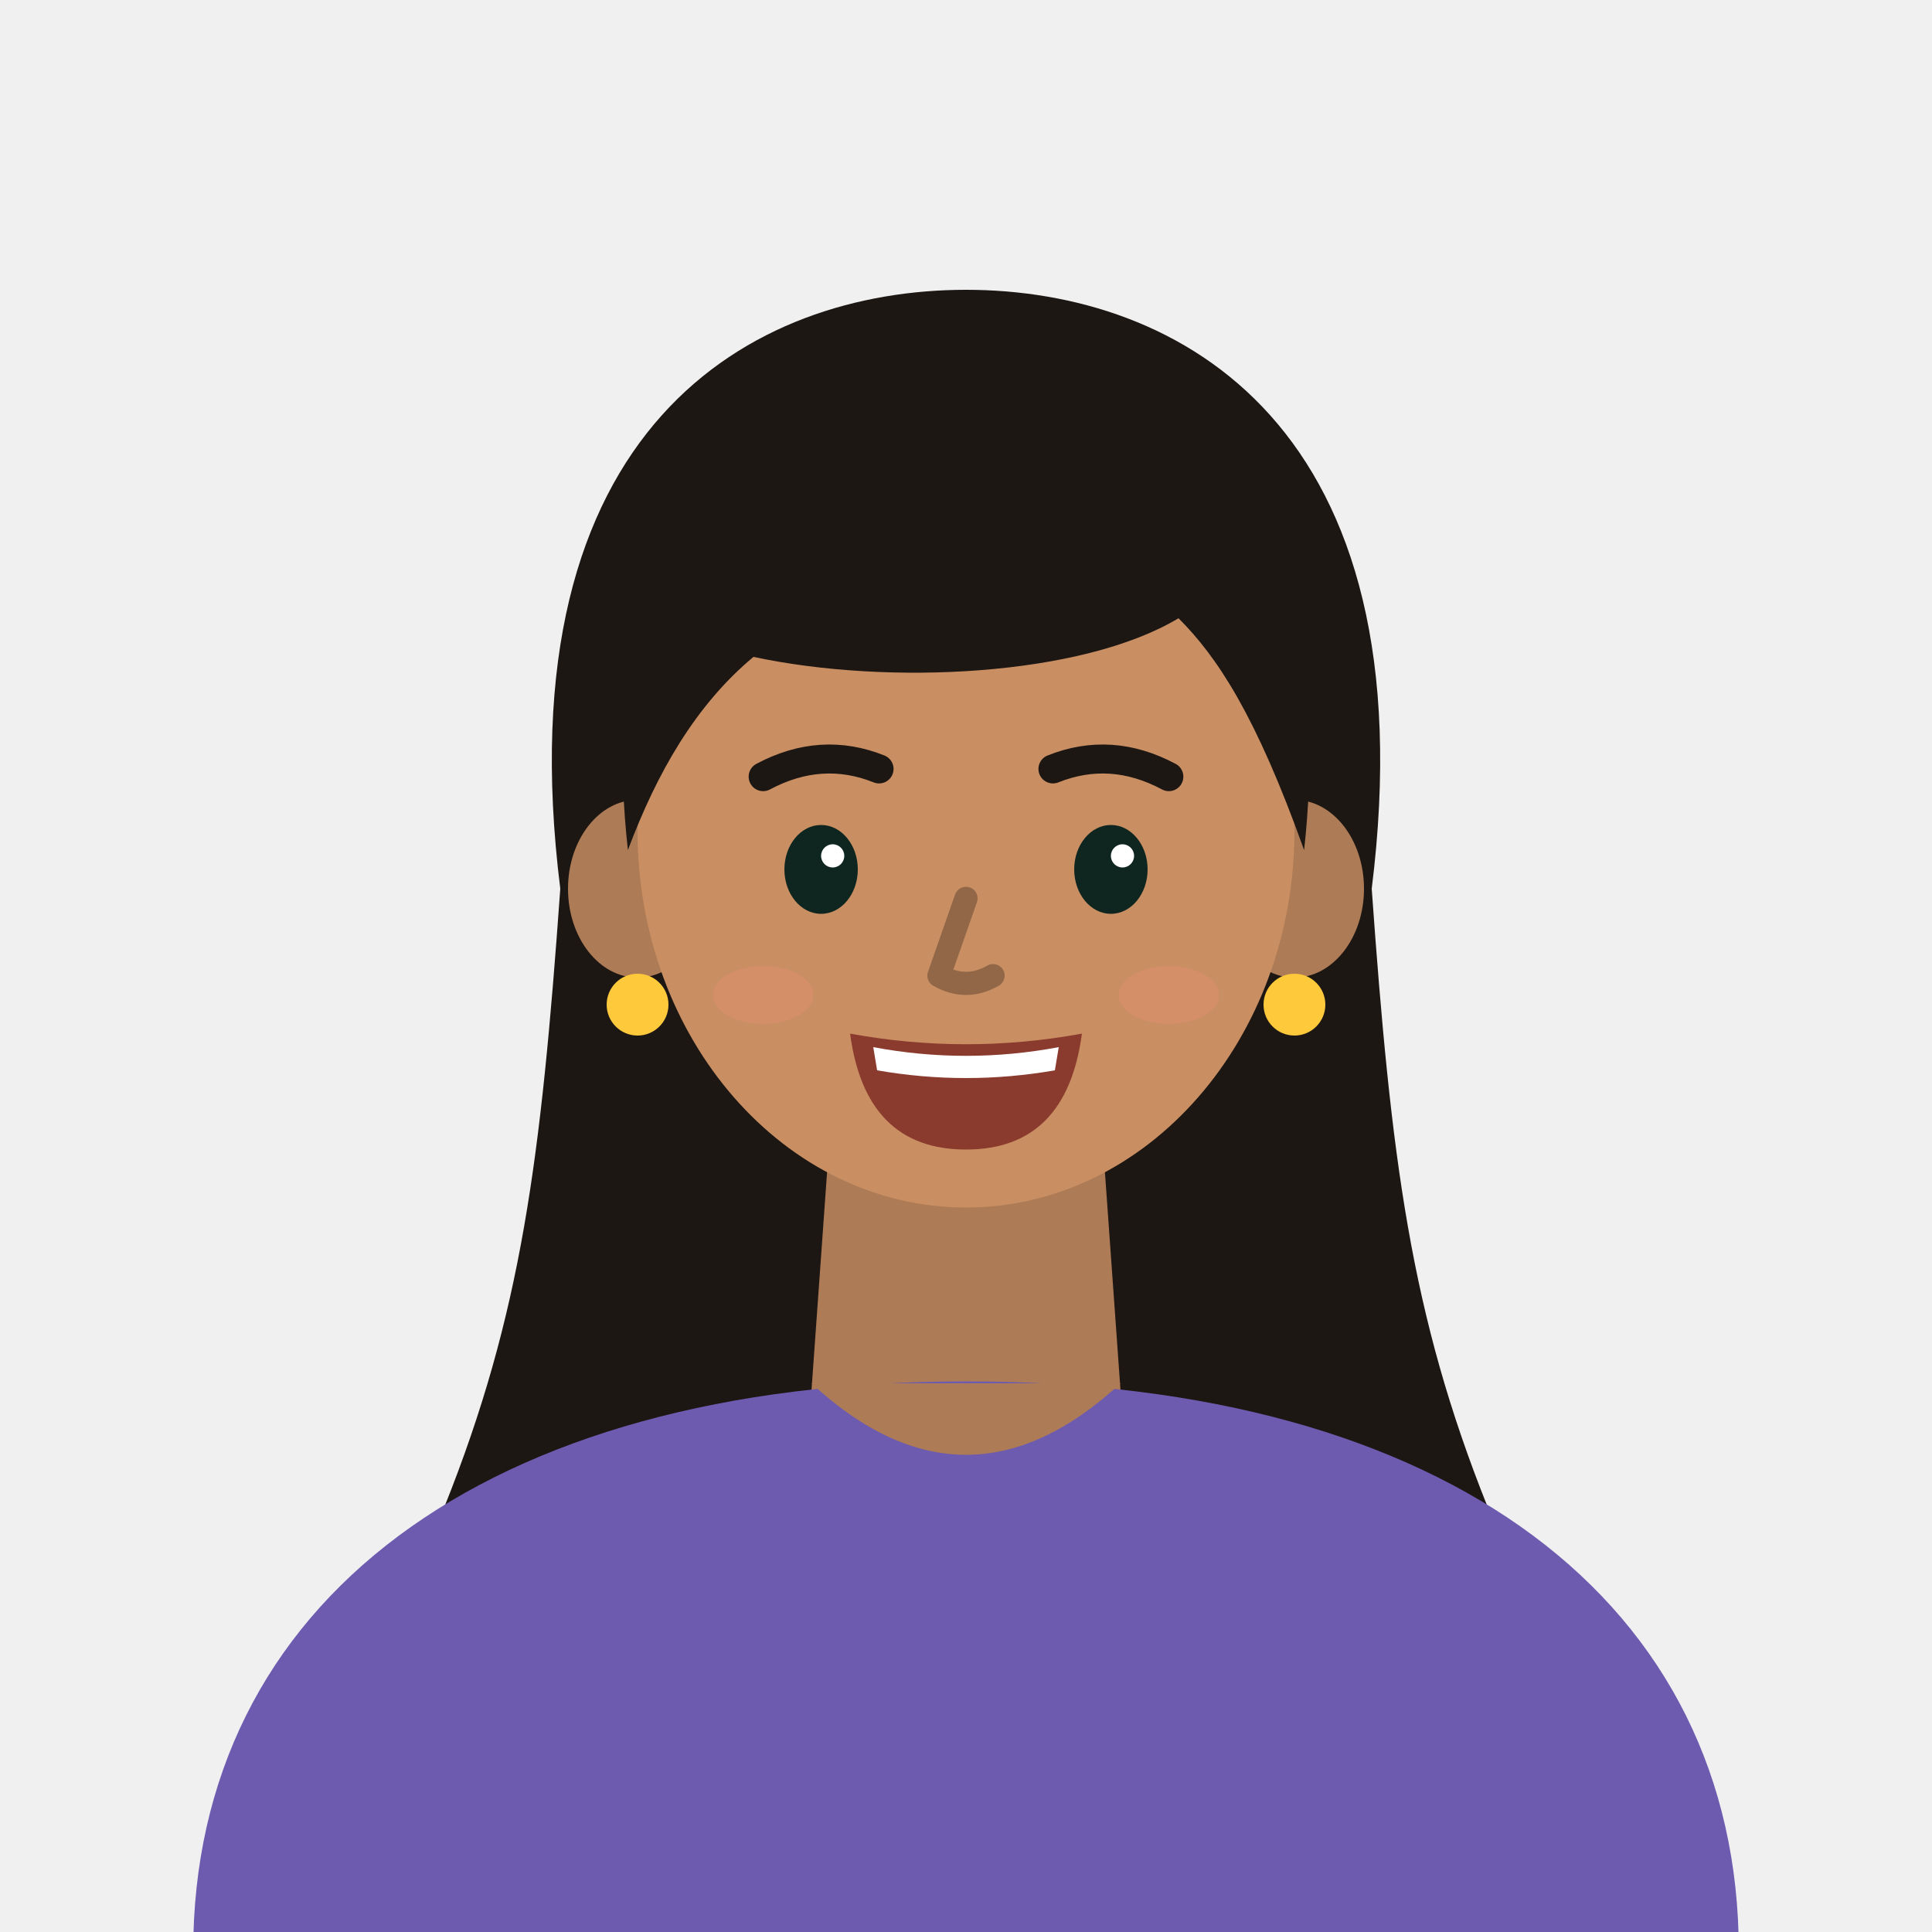
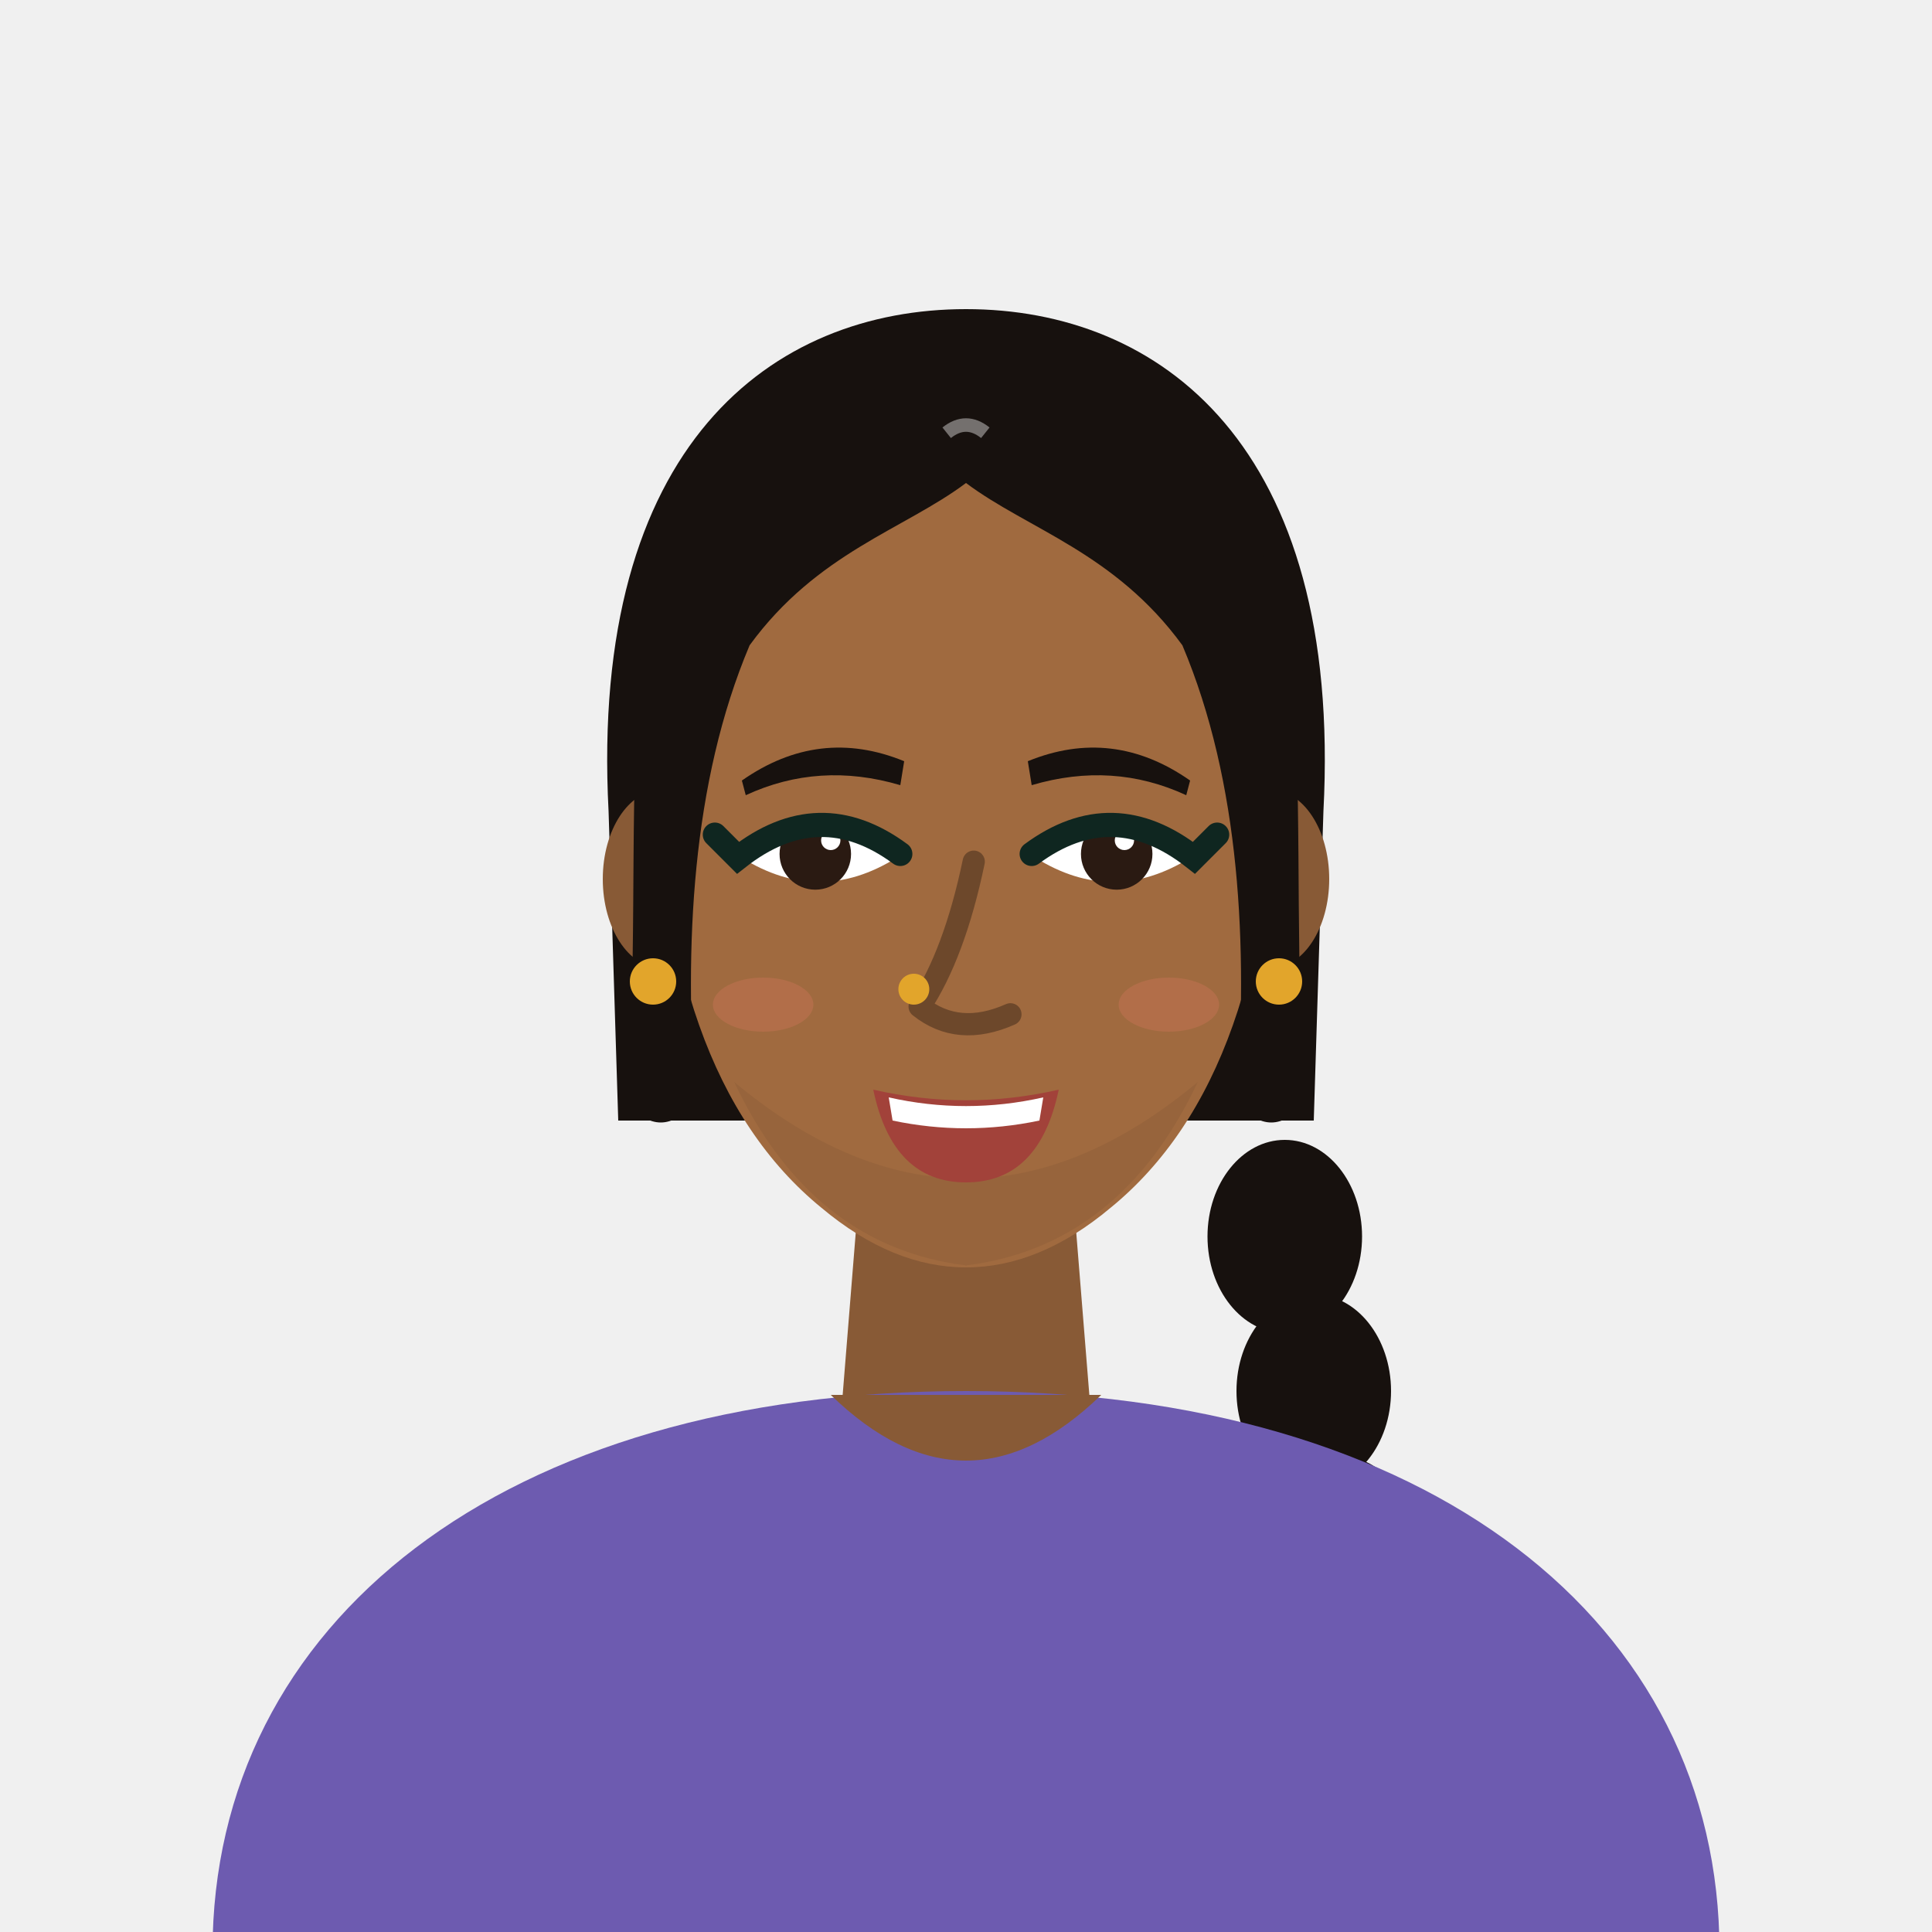
<svg xmlns="http://www.w3.org/2000/svg" viewBox="0 0 100 100" width="400" height="400">
-   <path d="M29 46C26 22 39 15 50 15C61 15 74 22 71 46C72 60 73 68 77 78L23 78C27 68 28 60 29 46Z" fill="#1d1714" />
-   <path d="M43 58L57 58L58 72L42 72Z" fill="#ad7b55" />
-   <path d="M10 101C10 83 25 71.5 50 71.5C75 71.5 90 83 90 101Z" fill="#6d5bb0" />
-   <path d="M42 71.6Q50 79 58 71.6Z" fill="#ad7b55" />
-   <ellipse cx="33" cy="46" rx="3.6" ry="4.6" fill="#ad7b55" />
-   <ellipse cx="67" cy="46" rx="3.6" ry="4.6" fill="#ad7b55" />
-   <ellipse cx="50" cy="43" rx="17" ry="19.5" fill="#c98f63" />
-   <ellipse cx="42.5" cy="45" rx="1.9" ry="2.3" fill="#0f2620" />
-   <ellipse cx="57.5" cy="45" rx="1.9" ry="2.3" fill="#0f2620" />
-   <circle cx="43.1" cy="44.3" r=".6" fill="#fff" />
-   <circle cx="58.1" cy="44.3" r=".6" fill="#fff" />
-   <path d="M39.5 40.2Q42.5 38.6 45.5 39.8M54.5 39.8Q57.5 38.6 60.5 40.2" fill="none" stroke="#1d1714" stroke-width="1.5" stroke-linecap="round" />
-   <path d="M50 46.5L48.6 50.5Q50 51.3 51.4 50.5" fill="none" stroke="#916747" stroke-width="1.2" stroke-linecap="round" stroke-linejoin="round" />
-   <ellipse cx="39.5" cy="51.5" rx="2.6" ry="1.5" fill="#e88b73" opacity=".35" />
-   <ellipse cx="60.5" cy="51.5" rx="2.6" ry="1.5" fill="#e88b73" opacity=".35" />
-   <path d="M44 53.5Q50 54.6 56 53.5Q55.2 59.5 50 59.5Q44.8 59.5 44 53.5Z" fill="#8a3b2e" />
-   <path d="M45.2 54.2Q50 55.1 54.8 54.2L54.6 55.4Q50 56.2 45.4 55.4Z" fill="#fff" />
-   <path d="M32.5 44C30.5 26 40 19.5 50 19.5C60 19.5 69.5 26 67.5 44C65 37 63 34 61 32C56 35 46 35.5 39 34C36 36.5 34 40 32.5 44Z" fill="#1d1714" />
-   <circle cx="33" cy="52" r="1.6" fill="#ffc93c" />
-   <circle cx="67" cy="52" r="1.6" fill="#ffc93c" />
+   <path d="M31.5 42C30.5 23 40 16 50 16C60 16 69.5 23 68.5 42L68 58L32 58Z" fill="#17110e" />
+   <g fill="#17110e">
+     <ellipse cx="66.5" cy="64" rx="4" ry="5" />
+     <ellipse cx="68" cy="72" rx="4" ry="5" />
+     <ellipse cx="69.5" cy="80" rx="3.6" ry="4.6" />
+     <ellipse cx="70.5" cy="87" rx="3" ry="4" />
+   </g>
+   <path d="M69 90L72.5 95" stroke="#c62828" stroke-width="2" stroke-linecap="round" />
+   <path d="M44.6 60L55.4 60L56.4 72.4L43.6 72.4Z" fill="#885a36" />
+   <path d="M11 101C11 84 26 72 50 72C74 72 89 84 89 101Z" fill="#6d5bb0" />
+   <path d="M43 72.2Q50 79 57 72.2Z" fill="#885a36" />
+   <ellipse cx="34.2" cy="45.5" rx="3" ry="4.6" fill="#885a36" />
+   <ellipse cx="65.8" cy="45.5" rx="3" ry="4.6" fill="#885a36" />
+   <path d="M34 38C34 26 41 20.5 50 20.5C59 20.5 66 26 66 38C66 50 63 58 57.5 62.5C55 64.6 52.5 65.6 50 65.6C47.5 65.6 45 64.6 42.5 62.5C37 58 34 50 34 38Z" fill="#a06a3f" />
+   <path d="M38 56Q50 66 62 56Q58 64.5 50 65.5Q42 64.5 38 56Z" fill="#885a36" opacity=".35" />
+   <path d="M38.4 44.4Q42.4 41.4 46.4 44.4Q42.4 46.9 38.4 44.4Z" fill="#fff" />
+   <circle cx="42.2" cy="44.2" r="1.85" fill="#2a1a12" />
+   <circle cx="43" cy="43.5" r=".5" fill="#fff" />
+   <path d="M37 43.2L38.2 44.4Q42.4 41.1 46.6 44.2" fill="none" stroke="#0f2620" stroke-width="1.25" stroke-linecap="round" />
+   <path d="M53.6 44.4Q57.6 41.4 61.6 44.4Q57.6 46.9 53.6 44.4Z" fill="#fff" />
+   <circle cx="57.8" cy="44.2" r="1.85" fill="#2a1a12" />
+   <circle cx="58.2" cy="43.5" r=".5" fill="#fff" />
+   <path d="M53.4 44.2Q57.6 41.1 61.8 44.4L63 43.2" fill="none" stroke="#0f2620" stroke-width="1.25" stroke-linecap="round" />
+   <path d="M38.4 40.4Q42.4 37.6 46.8 39.4L46.6 40.64Q42.4 39.4  38.6 41.16Z" fill="#17110e" />
+   <path d="M61.6 40.4Q57.6 37.6 53.2 39.4L53.4 40.64Q57.6 39.4 61.4 41.16Z" fill="#17110e" />
+   <path d="M50.4 44.6Q49.4 49.4 47.6 52.1Q49.6 53.7 52.3 52.5" fill="none" stroke="#6d482b" stroke-width="1.15" stroke-linecap="round" stroke-linejoin="round" />
+   <ellipse cx="39.5" cy="52" rx="2.6" ry="1.4" fill="#d9775e" opacity="0.32" />
+   <ellipse cx="60.5" cy="52" rx="2.6" ry="1.4" fill="#d9775e" opacity="0.32" />
+   <path d="M45.2 56.4Q50 57.5 54.8 56.4Q53.8 61.2 50 61.2Q46.2 61.2 45.2 56.4Z" fill="#a2423a" />
+   <path d="M46 56.8Q50 57.7 54 56.8L53.8 58Q50 58.8 46.2 58Z" fill="#fff" />
+   <path d="M50 19.6C40 19.6 33.4 26 33 36C32.6 44 33 50 32.4 57Q34.2 59.2 36 57C35.4 49 35.8 40.5 38.8 33.4C42.3 28.6 46.8 27.4 50 25C53.2 27.4 57.7 28.6 61.2 33.4C64.2 40.5 64.6 49 64 57Q65.8 59.2 67.6 57C67 50 67.4 44 67 36C66.6 26 60 19.6 50 19.6Z" fill="#17110e" />
+   <path d="M49 22.4Q50 21.6 51 22.4" fill="none" stroke="#74706e" stroke-width=".7" />
+   <circle cx="47.3" cy="51.2" r=".8" fill="#e2a52b" />
+   <circle cx="33.8" cy="50.8" r="1.2" fill="#e2a52b" />
+   <circle cx="66.2" cy="50.8" r="1.2" fill="#e2a52b" />
</svg>
